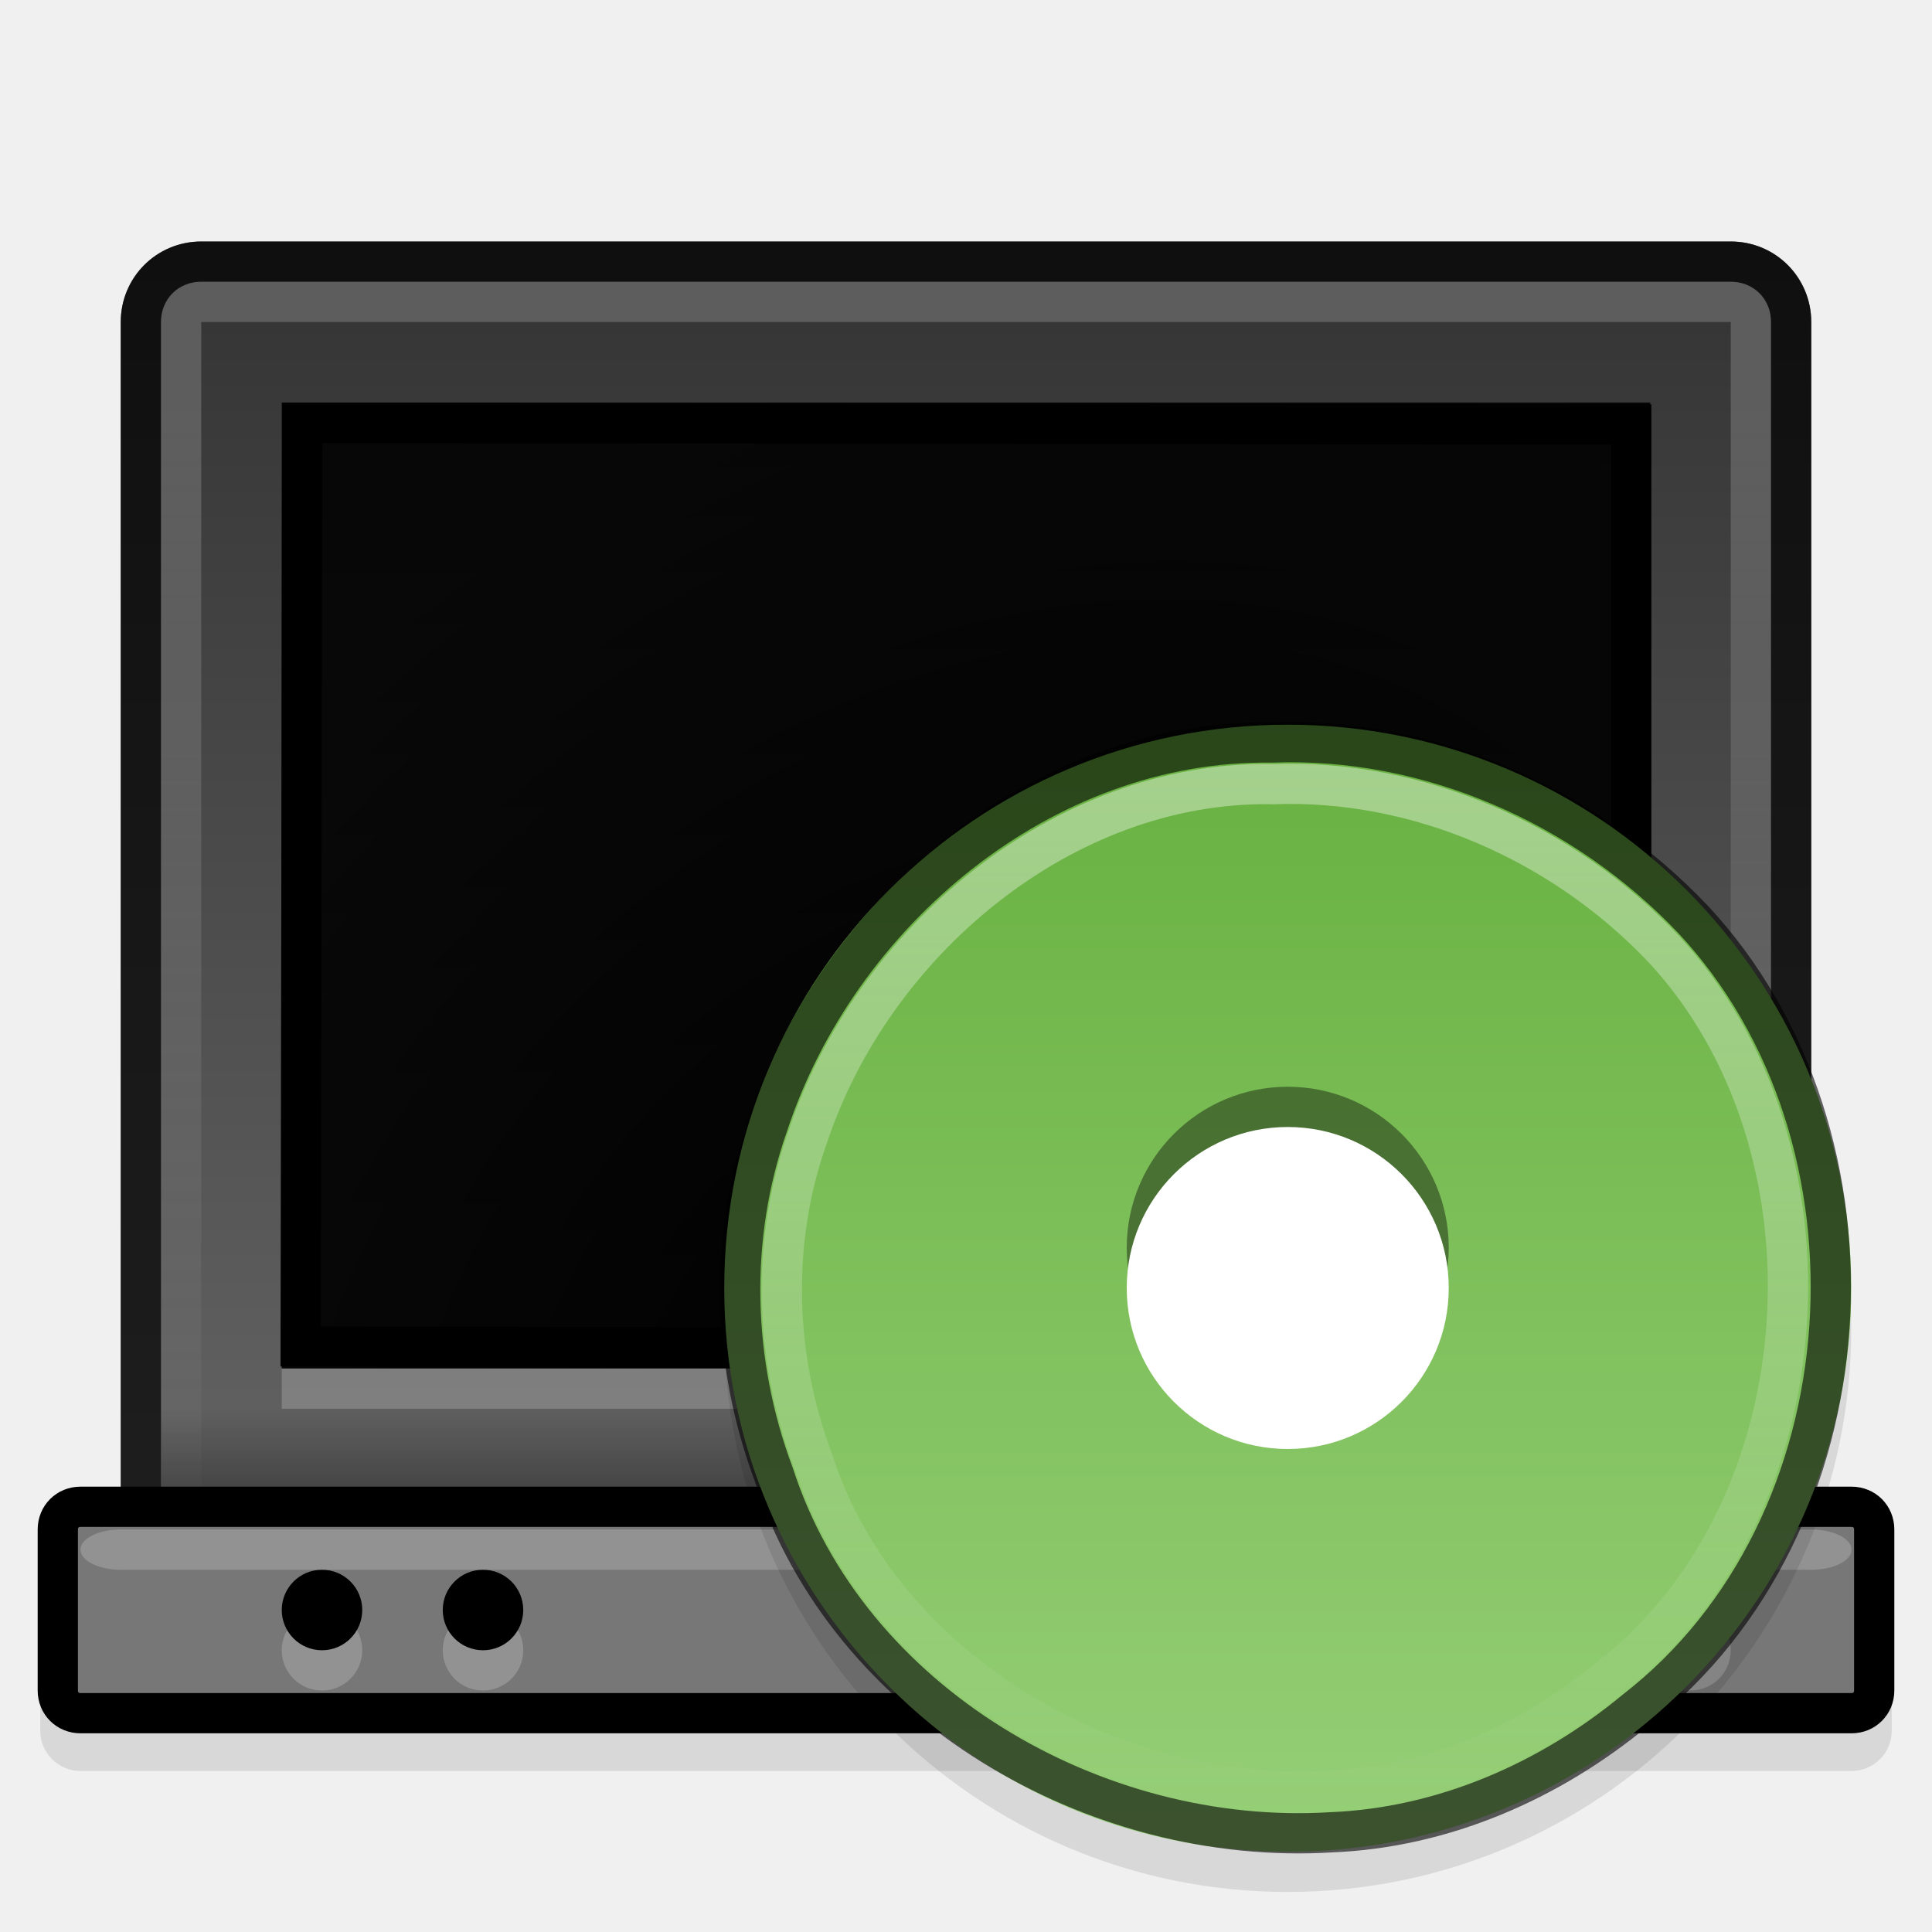
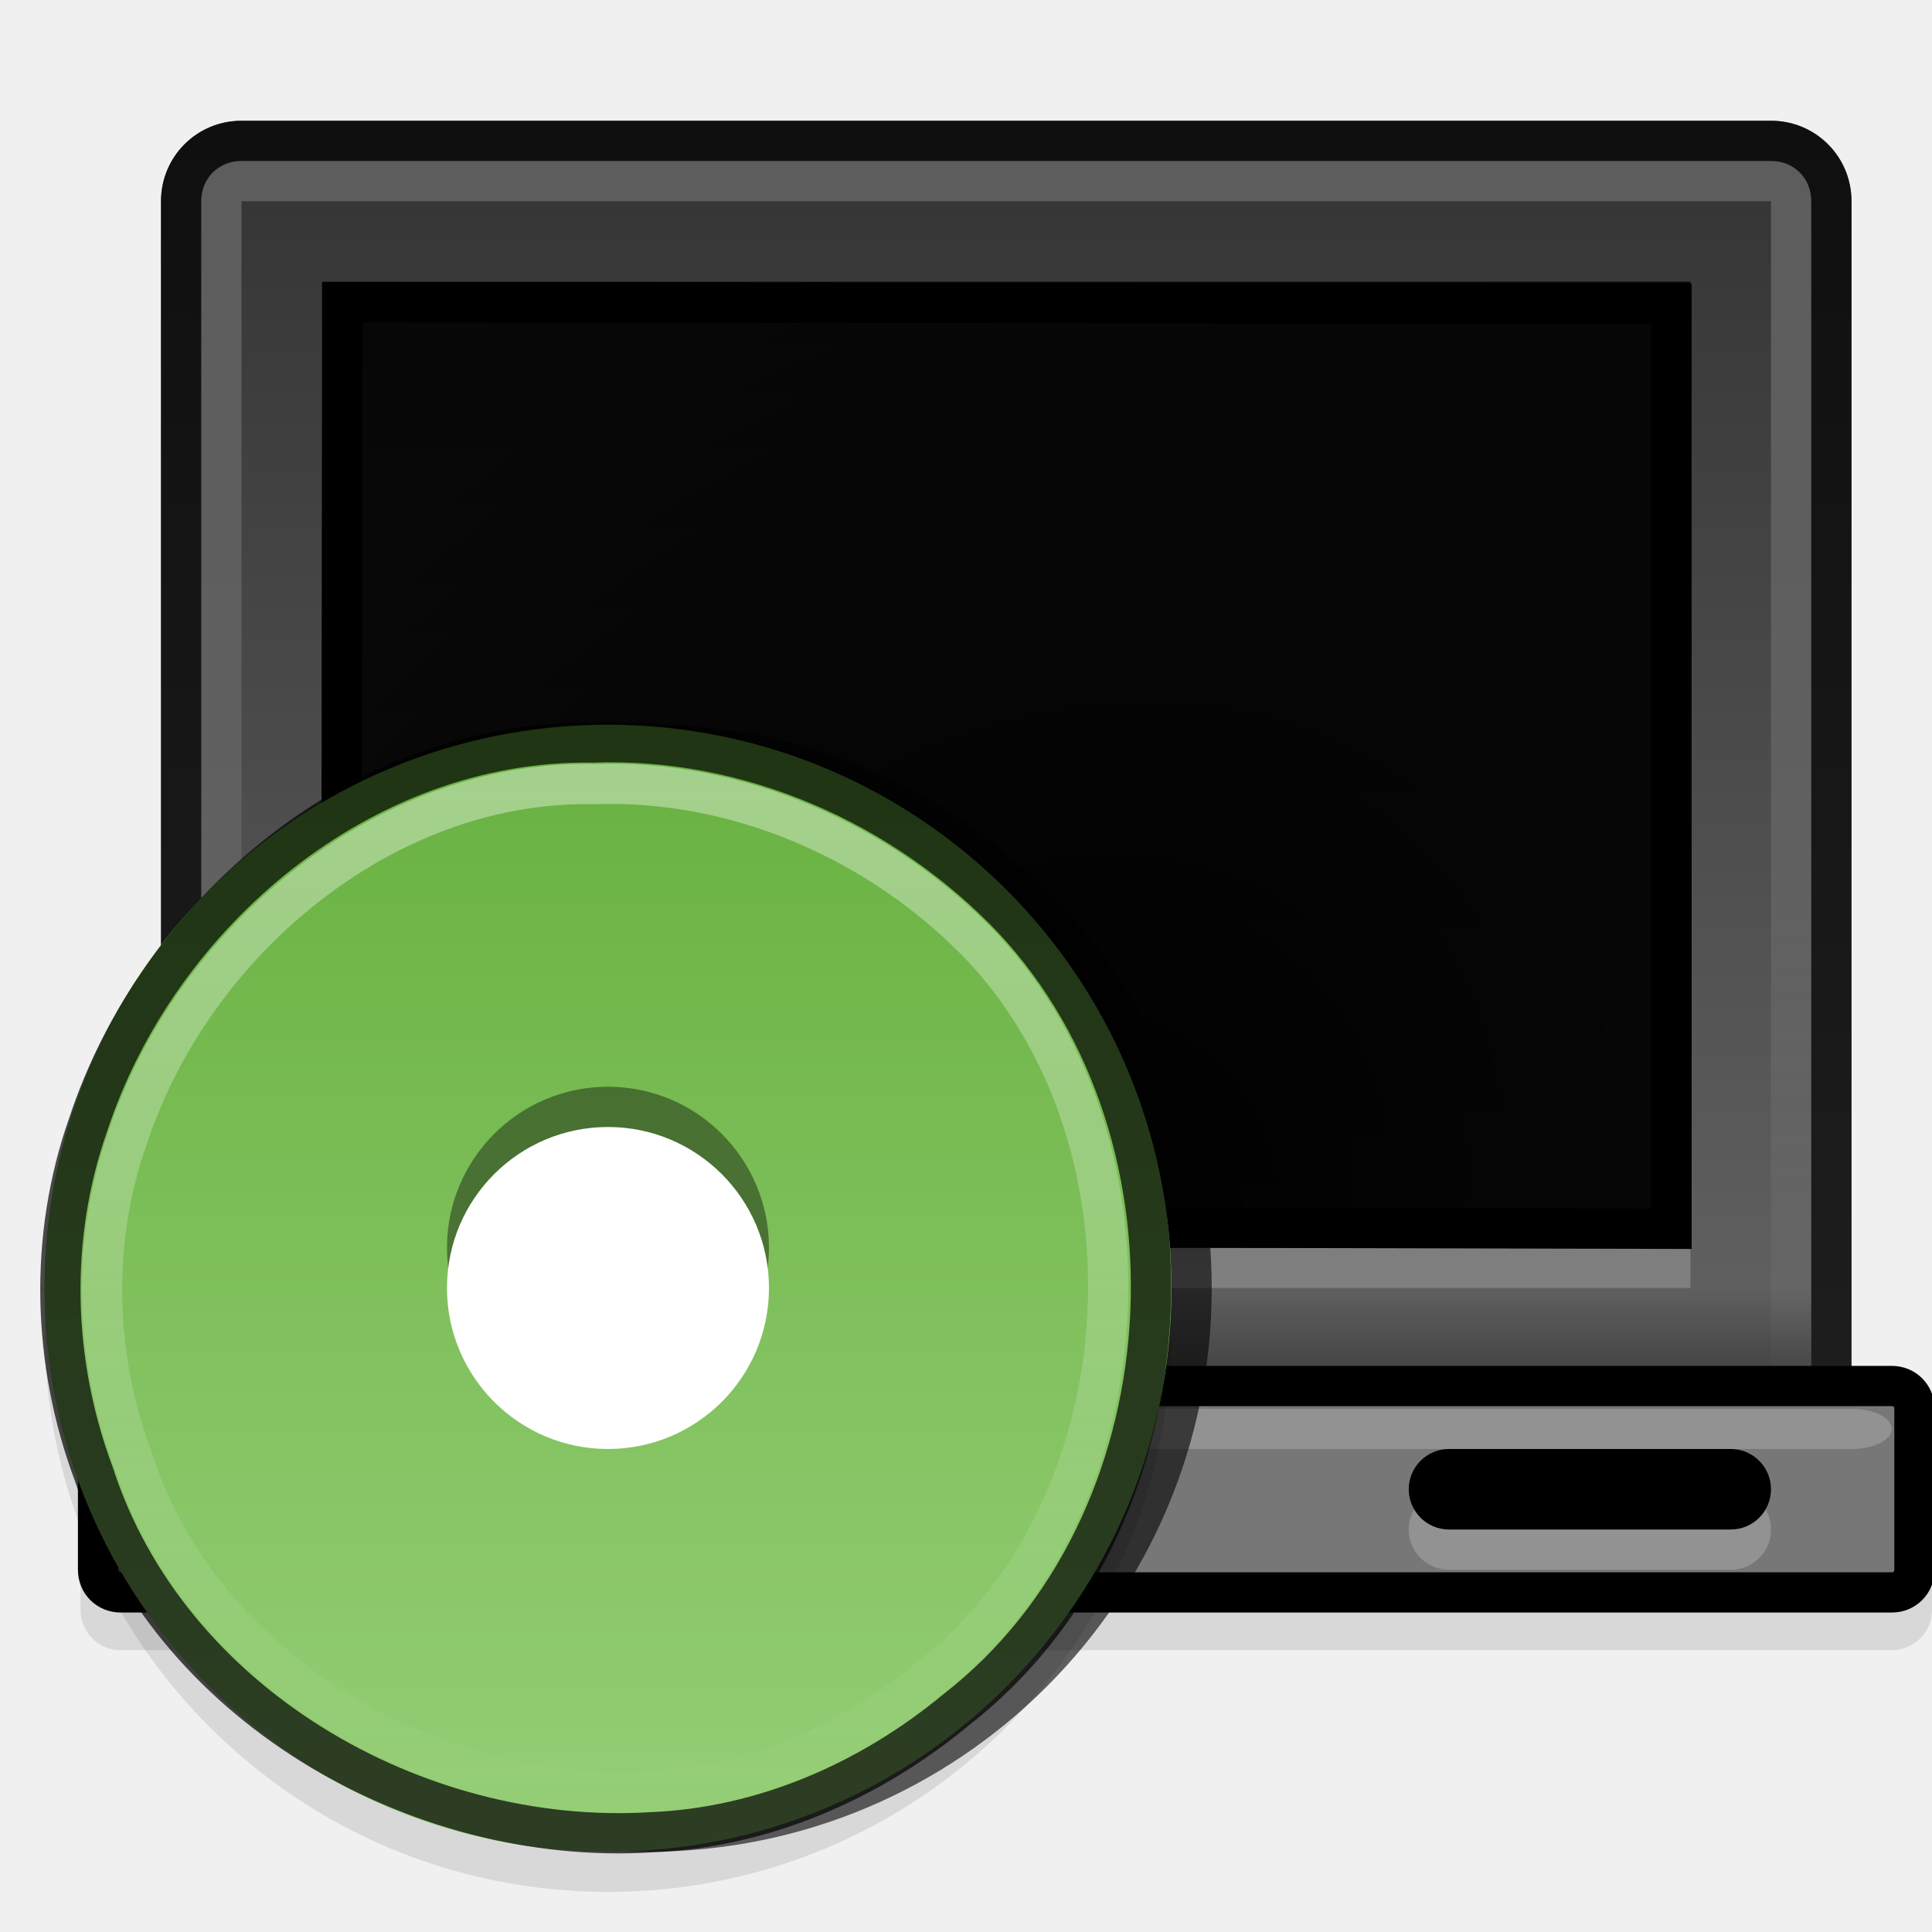
- <svg xmlns="http://www.w3.org/2000/svg" xmlns:xlink="http://www.w3.org/1999/xlink" id="svg2" version="1.1" viewBox="0 0 48 48">
+ <svg xmlns="http://www.w3.org/2000/svg" xmlns:xlink="http://www.w3.org/1999/xlink" version="1.1" viewBox="0 0 48 48" id="svg2">
  <defs id="defs4">
    <linearGradient id="linearGradient4198">
      <stop id="stop4200" />
      <stop stop-opacity="0.882" id="stop4202" offset="1" />
    </linearGradient>
    <linearGradient id="linearGradient4236">
      <stop id="stop4238" />
      <stop stop-opacity="0" id="stop4240" offset="1" />
    </linearGradient>
    <linearGradient id="linearGradient4226">
-       <stop id="stop4228" stop-color="#6a6a6a" />
-       <stop id="stop4230" stop-color="#333" offset="1" />
+       <stop stop-color="#6a6a6a" id="stop4228" />
+       <stop stop-color="#333" id="stop4230" offset="1" />
    </linearGradient>
-     <linearGradient gradientUnits="userSpaceOnUse" y1="7.06" id="0" x1="43.917" y2="41.3" x2="43.928">
-       <stop id="stop7" stop-color="#fff" />
-       <stop stop-opacity="0" id="stop9" stop-color="#fff" offset="1" />
+     <linearGradient gradientUnits="userSpaceOnUse" y1="7.06" x1="43.917" y2="41.3" x2="43.928" id="0">
+       <stop stop-color="#fff" id="stop7" />
+       <stop stop-opacity="0" stop-color="#fff" id="stop9" offset="1" />
    </linearGradient>
-     <linearGradient gradientUnits="userSpaceOnUse" y1="42" xlink:href="#linearGradient4226" id="linearGradient4234" y2="6" x2="0" />
-     <linearGradient gradientUnits="userSpaceOnUse" y1="39" xlink:href="#linearGradient4236" id="linearGradient4242" y2="35" x2="0" />
-     <radialGradient gradientTransform="matrix(1.235294 -1.352941 1.046182 0.9552093 -52.6118 29.15752)" cy="42.718" cx="25.841" gradientUnits="userSpaceOnUse" r="17" xlink:href="#linearGradient4198" id="radialGradient4204" />
+     <linearGradient gradientTransform="translate(1,-3)" gradientUnits="userSpaceOnUse" y1="42" xlink:href="#linearGradient4226" y2="6" x2="0" id="linearGradient4234" />
+     <linearGradient gradientTransform="translate(1,-3)" gradientUnits="userSpaceOnUse" y1="39" xlink:href="#linearGradient4236" y2="35" x2="0" id="linearGradient4242" />
+     <radialGradient gradientUnits="userSpaceOnUse" xlink:href="#linearGradient4198" gradientTransform="matrix(1.235294,-1.352941,1.046182,0.9552093,-51.6118,26.15752)" cy="42.718" cx="25.841" id="radialGradient4204" r="17" />
    <linearGradient id="linearGradient4181">
-       <stop stop-opacity="1" id="stop4183" stop-color="#fff" />
-       <stop stop-opacity="0" id="stop4185" stop-color="#fff" offset="1" />
+       <stop stop-opacity="1" stop-color="#fff" id="stop4183" />
+       <stop stop-opacity="0" stop-color="#fff" id="stop4185" offset="1" />
    </linearGradient>
-     <linearGradient gradientTransform="matrix(0.7 0 0 0.7 -0.7879593 -0.795417)" gradientUnits="userSpaceOnUse" y1="3" id="1" y2="43" x2="0">
-       <stop id="stop12" stop-color="#66b03e" />
-       <stop id="stop14" stop-color="#95ce76" offset="1" />
+     <linearGradient gradientUnits="userSpaceOnUse" y1="3" gradientTransform="matrix(0.7,0,0,0.7,-1.683293,15.20458)" y2="43" x2="0" id="1">
+       <stop stop-color="#66b03e" id="stop12" />
+       <stop stop-color="#95ce76" id="stop14" offset="1" />
    </linearGradient>
-     <linearGradient gradientUnits="userSpaceOnUse" y1="19" xlink:href="#linearGradient4181" id="linearGradient4187" x1="22" y2="45" x2="22" />
+     <linearGradient gradientTransform="translate(-0.8953341,0)" gradientUnits="userSpaceOnUse" y1="19" x1="22" xlink:href="#linearGradient4181" y2="45" x2="22" id="linearGradient4187" />
  </defs>
-   <rect ry="1" width="46" rx="1" height="6" stroke-width="1.5" opacity="0.1" stroke-linejoin="round" id="rect4164" y="38" x="1" stroke-linecap="round" />
-   <rect ry="2" width="42" rx="2" height="36" id="rect18" y="6" x="3" fill="url(#linearGradient4234)" />
-   <path d="M 7 10 V 34 H 41 V 10 H 7 z" id="path20" fill="url(#radialGradient4204)" />
-   <g id="g26" fill="none">
-     <path stroke="#000" opacity="0.7" d="M 5,6.5 C 4.162,6.5 3.5,7.162 3.5,8 l 0,32 c 0,0.838 0.662,1.5 1.5,1.5 l 38,0 c 0.838,0 1.5,-0.662 1.5,-1.5 l 0,-32 C 44.5,7.162 43.838,6.5 43,6.5 l -38,0 z" id="path28" />
-     <path stroke="url(#0)" opacity="0.2" d="M 5,7.5 C 4.7,7.5 4.5,7.7 4.5,8 l 0,32 c 0,0.3 0.2,0.5 0.5,0.5 l 38,0 c 0.3,0 0.5,-0.2 0.5,-0.5 l 0,-32 C 43.5,7.7 43.3,7.5 43,7.5 l -38,0 z" id="path30" />
+   <rect style="opacity:0.1;stroke-width:1.5;stroke-linecap:round;stroke-linejoin:round" y="35" x="2" width="46" id="rect4164" ry="1" height="6" rx="1" />
+   <rect style="fill:url(#linearGradient4234)" y="3" x="4" width="42" id="rect18" ry="2" height="36" rx="2" />
+   <path style="fill:url(#radialGradient4204)" d="M 8,7 8,31 42,31 42,7 8,7 Z" id="path20" />
+   <g style="fill:none" transform="translate(1,-3)" id="g26">
+     <path style="opacity:0.7;stroke:#000000" d="M 5,6.5 C 4.162,6.5 3.5,7.162 3.5,8 l 0,32 c 0,0.838 0.662,1.5 1.5,1.5 l 38,0 c 0.838,0 1.5,-0.662 1.5,-1.5 l 0,-32 C 44.5,7.162 43.838,6.5 43,6.5 l -38,0 z" id="path28" />
+     <path style="opacity:0.2;stroke:url(#0)" d="M 5,7.5 C 4.7,7.5 4.5,7.7 4.5,8 l 0,32 c 0,0.3 0.2,0.5 0.5,0.5 l 38,0 c 0.3,0 0.5,-0.2 0.5,-0.5 l 0,-32 C 43.5,7.7 43.3,7.5 43,7.5 l -38,0 z" id="path30" />
  </g>
-   <path opacity="0.2" d="M 7,34 H41 V35 H7 z" id="path32" fill="#fff" />
-   <path stroke="#000" d="m 7.509,10.509 -0.039,22.943 33.058,0.077 0,-22.981 z" id="path36" fill="none" />
-   <rect width="40" height="4" opacity="0.6" stroke-linejoin="round" id="rect4214" y="35" x="4" fill="url(#linearGradient4242)" stroke-linecap="round" />
-   <rect ry="1" width="46" rx="1" height="6" stroke-width="1.5" stroke-linejoin="round" id="rect4170" y="37" x="1" fill="#777" stroke-linecap="round" />
-   <rect ry="1" width="9" rx="1" height="2" opacity="0.2" stroke-linejoin="round" id="rect4212" y="40" x="34" fill="#fff" stroke-linecap="round" />
-   <circle cy="41" cx="8" opacity="0.2" r="1" stroke-linejoin="round" id="circle4206" fill="#fff" stroke-linecap="round" />
-   <circle cy="40" cx="8" r="1" stroke-linejoin="round" id="path4202" stroke-linecap="round" />
-   <circle cy="41" cx="12" opacity="0.2" r="1" stroke-linejoin="round" id="circle4208" fill="#fff" stroke-linecap="round" />
-   <circle cy="40" cx="12" r="1" stroke-linejoin="round" id="circle4204" stroke-linecap="round" />
-   <rect ry="1" width="9" rx="1" height="2" stroke-linejoin="round" id="rect4210" y="39" x="34" stroke-linecap="round" />
-   <rect ry="0.5" width="44" rx="1" height="1" opacity="0.2" stroke-linejoin="round" id="rect4220" y="38" x="2" fill="#fff" stroke-linecap="round" />
-   <path transform="matrix(1 0 0 1 0 -1.00045)" stroke="#000" d="m 2,38.436 c -0.32,0 -0.564,0.244 -0.564,0.564 l 0,4 c 0,0.32 0.244,0.564 0.564,0.564 l 44,0 c 0.32,0 0.564,-0.244 0.564,-0.564 l 0,-4 c 0,-0.32 -0.244,-0.564 -0.564,-0.564 l -44,0 z" stroke-linejoin="round" id="path4218" fill="none" stroke-linecap="round" />
-   <g transform="matrix(1 0 0 1 15.99359 16)" id="g3512">
-     <path opacity="0.1" d="m 2,17.005 a 14,14 0 0 0 28,0 14,14 0 1 0 -28,0 z" id="path4189" fill="#000" />
-     <path d="m 2,16.005 a 14,14 0 0 0 28,0 14,14 0 1 0 -28,0 z" id="path18" fill="url(#1)" />
-     <path transform="matrix(1 0 0 1 0 -16)" stroke="url(#linearGradient4187)" opacity="0.4" d="m 15.578,19.48 c -5.162,-0.067 -9.912,3.926 -11.512,8.791 a 1.034,1.034 0 0 1 -0.008,0.02 c -0.896,2.554 -0.817,5.422 0.139,7.971 a 1.034,1.034 0 0 1 0.016,0.045 c 1.674,5.184 7.419,8.516 12.803,8.186 a 1.034,1.034 0 0 1 0.021,-0.002 c 2.523,-0.101 4.967,-1.16 6.943,-2.799 a 1.034,1.034 0 0 1 0.027,-0.021 c 5.358,-4.158 5.907,-13.185 1.312,-18.117 l -0.004,-0.004 c -2.491,-2.623 -6.085,-4.206 -9.686,-4.068 a 1.034,1.034 0 0 1 -0.053,0 z" stroke-linejoin="round" id="path4179" fill="none" />
-     <path opacity="0.4" d="m 20,15 a 4,4 0 0 1 -8,0 4,4 0 1 1 8,0 z" id="path26" />
-     <path d="m 20,16 a 4,4 0 0 1 -8,0 4,4 0 1 1 8,0 z" id="path28-7" fill="#fff" />
-     <path stroke="#000" opacity="0.6" d="M 15.592,2.447 C 9.901,2.374 4.819,6.674 3.084,11.95 2.102,14.748 2.19,17.856 3.228,20.625 c 1.843,5.706 8.005,9.257 13.849,8.898 2.783,-0.112 5.434,-1.27 7.564,-3.035 5.891,-4.572 6.476,-14.236 1.43,-19.645 C 23.382,4.008 19.52,2.297 15.592,2.447 Z" stroke-linejoin="round" id="path3374" fill="none" />
-   </g>
+   <path style="opacity:0.2;fill:#ffffff" d="m 8,31 34,0 0,1 -34,0 z" id="path32" />
+   <path style="fill:none;stroke:#000000" d="m 8.509,7.509 -0.039,22.943 33.058,0.077 0,-22.981 z" id="path36" />
+   <rect style="opacity:0.6;fill:url(#linearGradient4242);stroke-linecap:round;stroke-linejoin:round" y="32" x="5" width="40" id="rect4214" height="4" />
+   <rect style="fill:#777777;stroke-width:1.5;stroke-linecap:round;stroke-linejoin:round" y="34" x="2" width="46" id="rect4170" ry="1" height="6" rx="1" />
+   <rect style="opacity:0.2;fill:#ffffff;stroke-linecap:round;stroke-linejoin:round" y="37" x="35" width="9" id="rect4212" ry="1" height="2" rx="1" />
+   <circle style="opacity:0.2;fill:#ffffff;stroke-linecap:round;stroke-linejoin:round" cy="38" cx="9" id="circle4206" r="1" />
+   <circle style="stroke-linecap:round;stroke-linejoin:round" cy="37" cx="9" id="path4202" r="1" />
+   <circle style="opacity:0.2;fill:#ffffff;stroke-linecap:round;stroke-linejoin:round" cy="38" cx="13" id="circle4208" r="1" />
+   <circle style="stroke-linecap:round;stroke-linejoin:round" cy="37" cx="13" id="circle4204" r="1" />
+   <rect style="stroke-linecap:round;stroke-linejoin:round" y="36" x="35" width="9" id="rect4210" ry="1" height="2" rx="1" />
+   <rect style="opacity:0.2;fill:#ffffff;stroke-linecap:round;stroke-linejoin:round" y="35" x="3" width="44" id="rect4220" ry="0.5" height="1" rx="1" />
+   <path style="fill:none;stroke:#000000;stroke-linecap:round;stroke-linejoin:round" d="m 3,34.435 c -0.32,0 -0.564,0.244 -0.564,0.564 l 0,4 c 0,0.32 0.244,0.564 0.564,0.564 l 44,0 c 0.32,0 0.564,-0.244 0.564,-0.564 l 0,-4 c 0,-0.32 -0.244,-0.564 -0.564,-0.564 l -44,0 z" id="path4218" />
+   <path style="fill:#000000;opacity:0.6" d="m 2.105,32.005 a 14,14 0 0 0 28,0 14,14 0 1 0 -28,0 z" id="path4188" />
+   <path id="path4189" d="m 1.105,33.005 a 14,14 0 0 0 28,0 14,14 0 1 0 -28,0 z" style="opacity:0.1;fill:#000000" />
+   <path id="path18" d="m 1.105,32.005 a 14,14 0 0 0 28,0 14,14 0 1 0 -28,0 z" style="fill:url(#1)" />
+   <path id="path4179" d="M 14.683,19.48 C 9.521,19.414 4.771,23.407 3.171,28.271 a 1.034,1.034 0 0 1 -0.008,0.02 c -0.896,2.554 -0.817,5.422 0.139,7.971 a 1.034,1.034 0 0 1 0.016,0.045 c 1.674,5.184 7.419,8.516 12.803,8.186 a 1.034,1.034 0 0 1 0.021,-0.002 c 2.523,-0.101 4.967,-1.16 6.943,-2.799 a 1.034,1.034 0 0 1 0.027,-0.021 c 5.358,-4.158 5.907,-13.185 1.312,-18.117 l -0.004,-0.004 c -2.491,-2.623 -6.085,-4.206 -9.686,-4.068 a 1.034,1.034 0 0 1 -0.053,0 z" style="opacity:0.4;fill:none;stroke:url(#linearGradient4187);stroke-linejoin:round" />
+   <path id="path26" d="m 19.105,31 a 4,4 0 0 1 -8,0 4,4 0 1 1 8,0 z" style="opacity:0.4" />
+   <path id="path28-7" d="m 19.105,32 a 4,4 0 0 1 -8,0 4,4 0 1 1 8,0 z" style="fill:#ffffff" />
+   <path id="path3374" d="m 14.696,18.447 c -5.69,-0.074 -10.773,4.227 -12.508,9.502 -0.982,2.798 -0.894,5.906 0.144,8.675 1.843,5.706 8.005,9.257 13.849,8.898 2.783,-0.112 5.434,-1.27 7.564,-3.035 5.891,-4.572 6.476,-14.236 1.43,-19.645 -2.688,-2.834 -6.55,-4.545 -10.478,-4.394 z" style="opacity:0.7;fill:none;stroke:#000000;stroke-linejoin:round" />
</svg>
